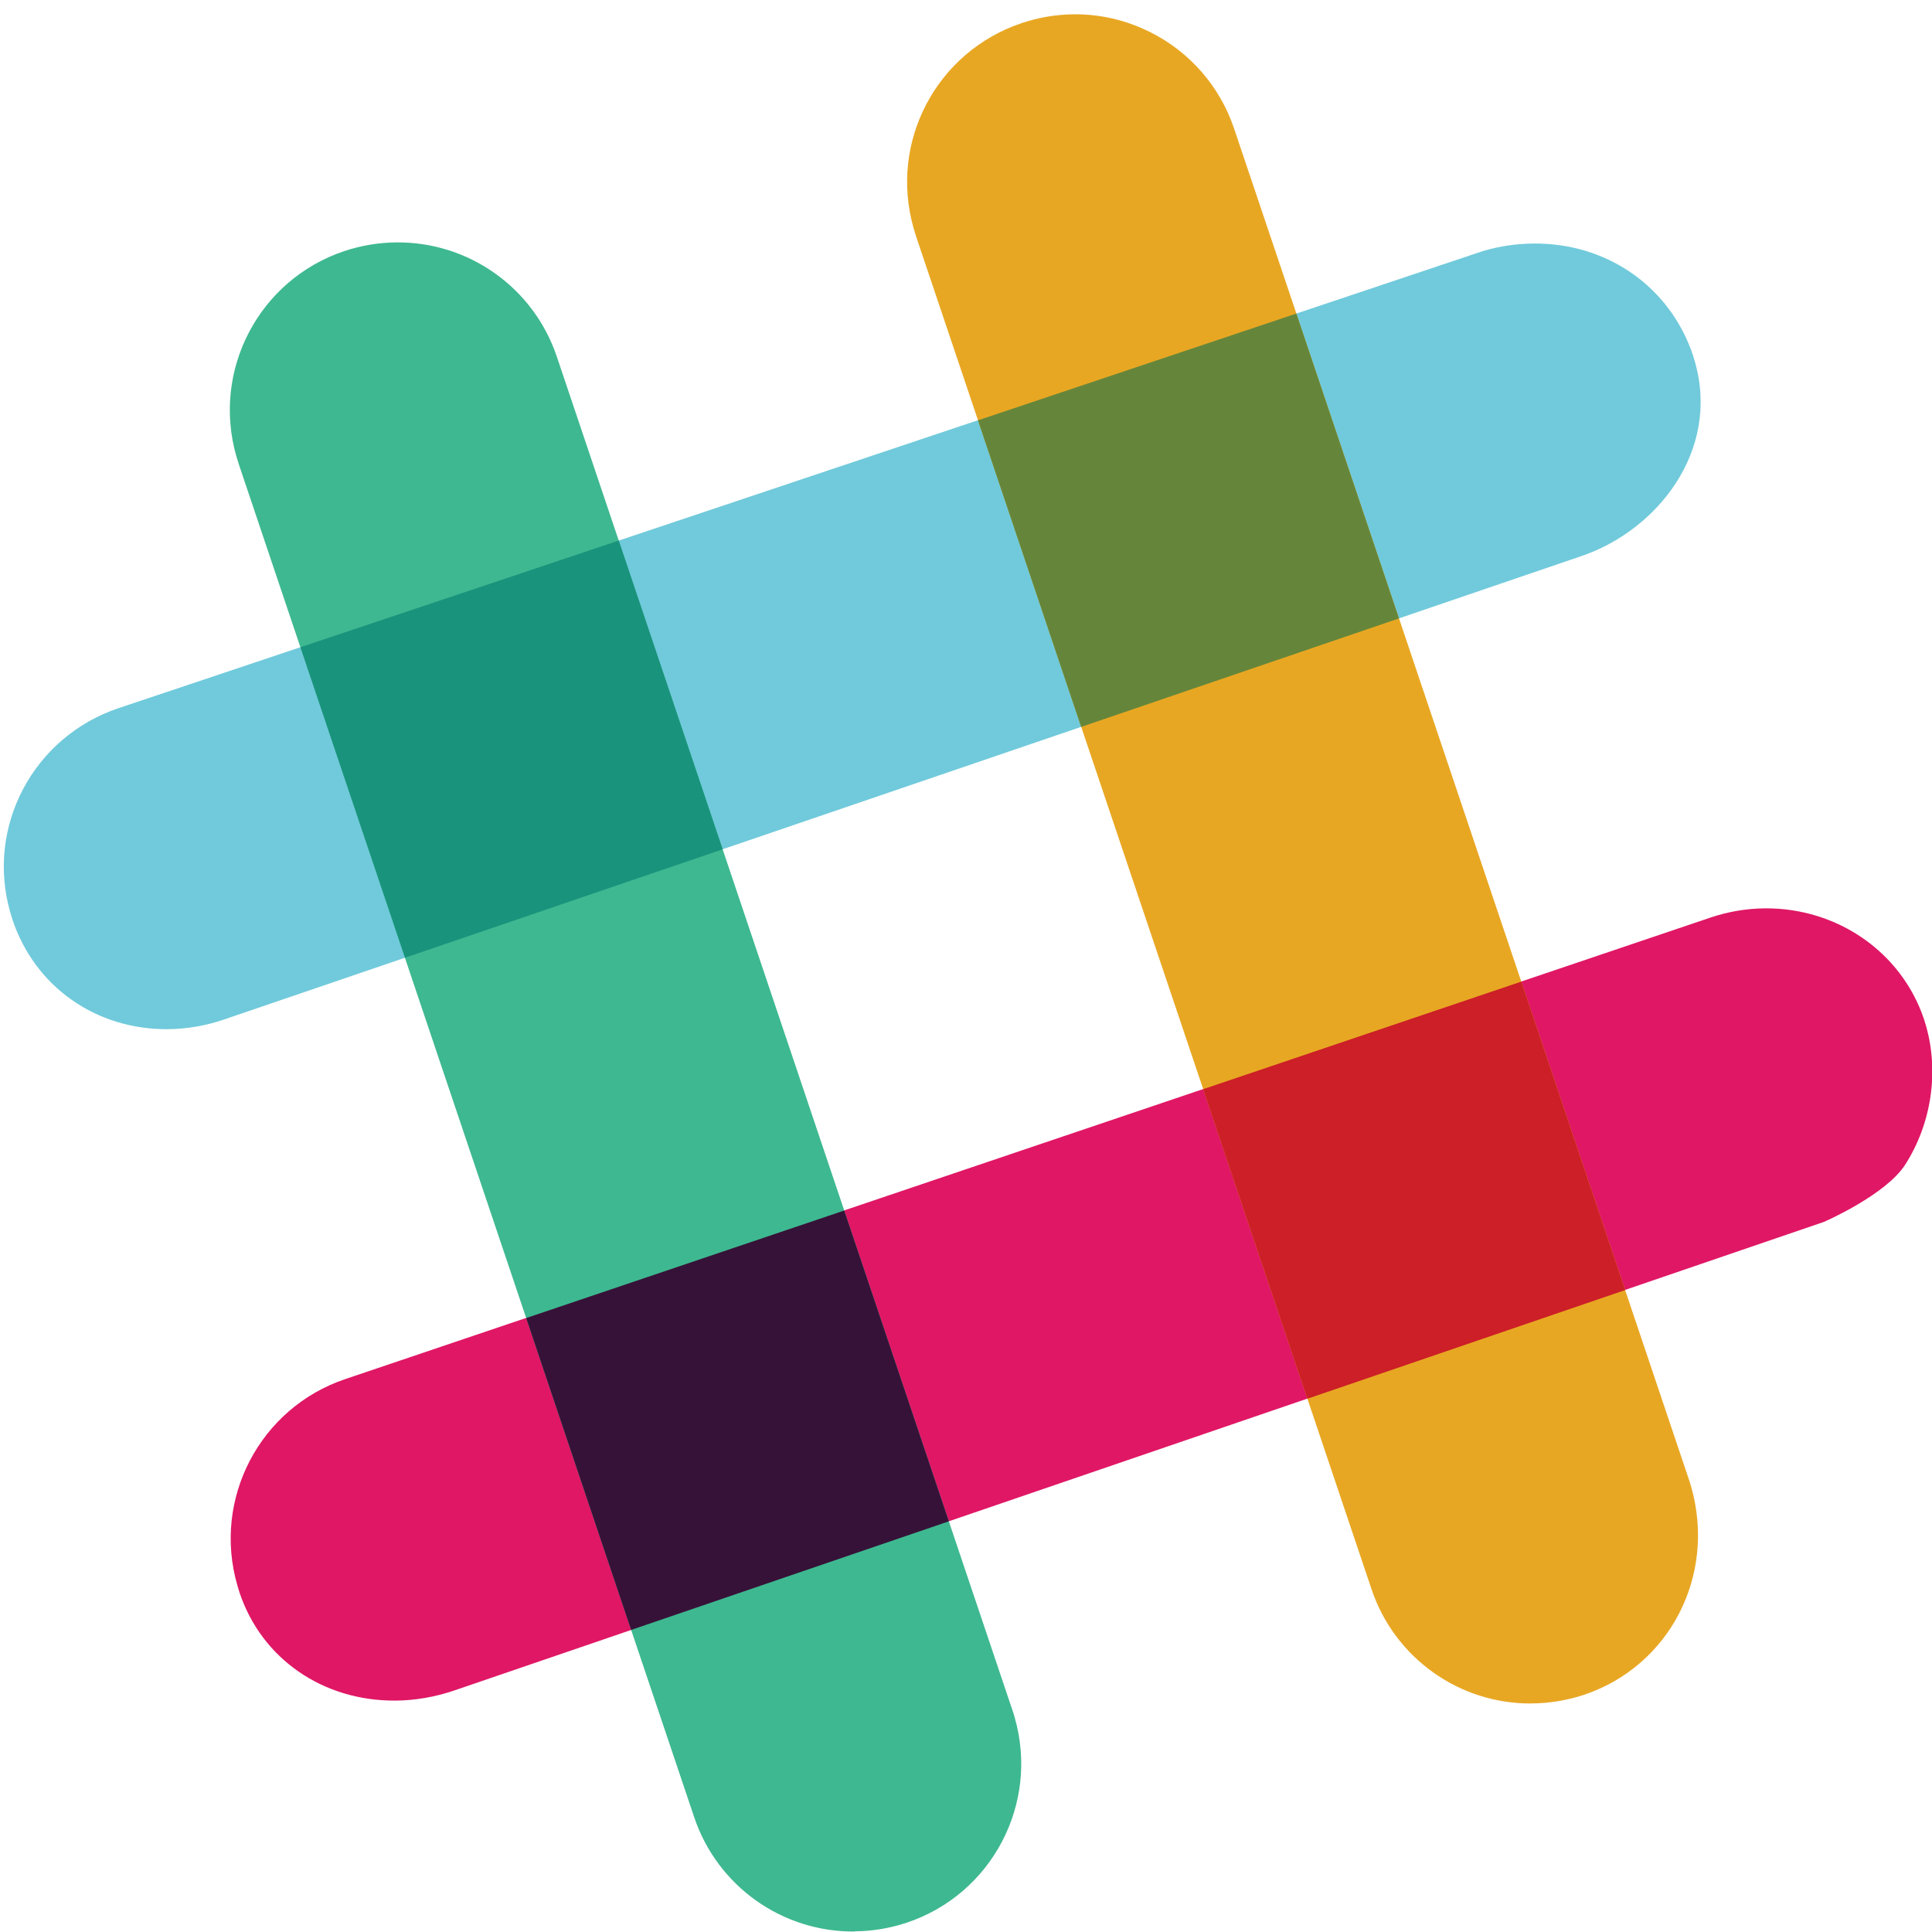
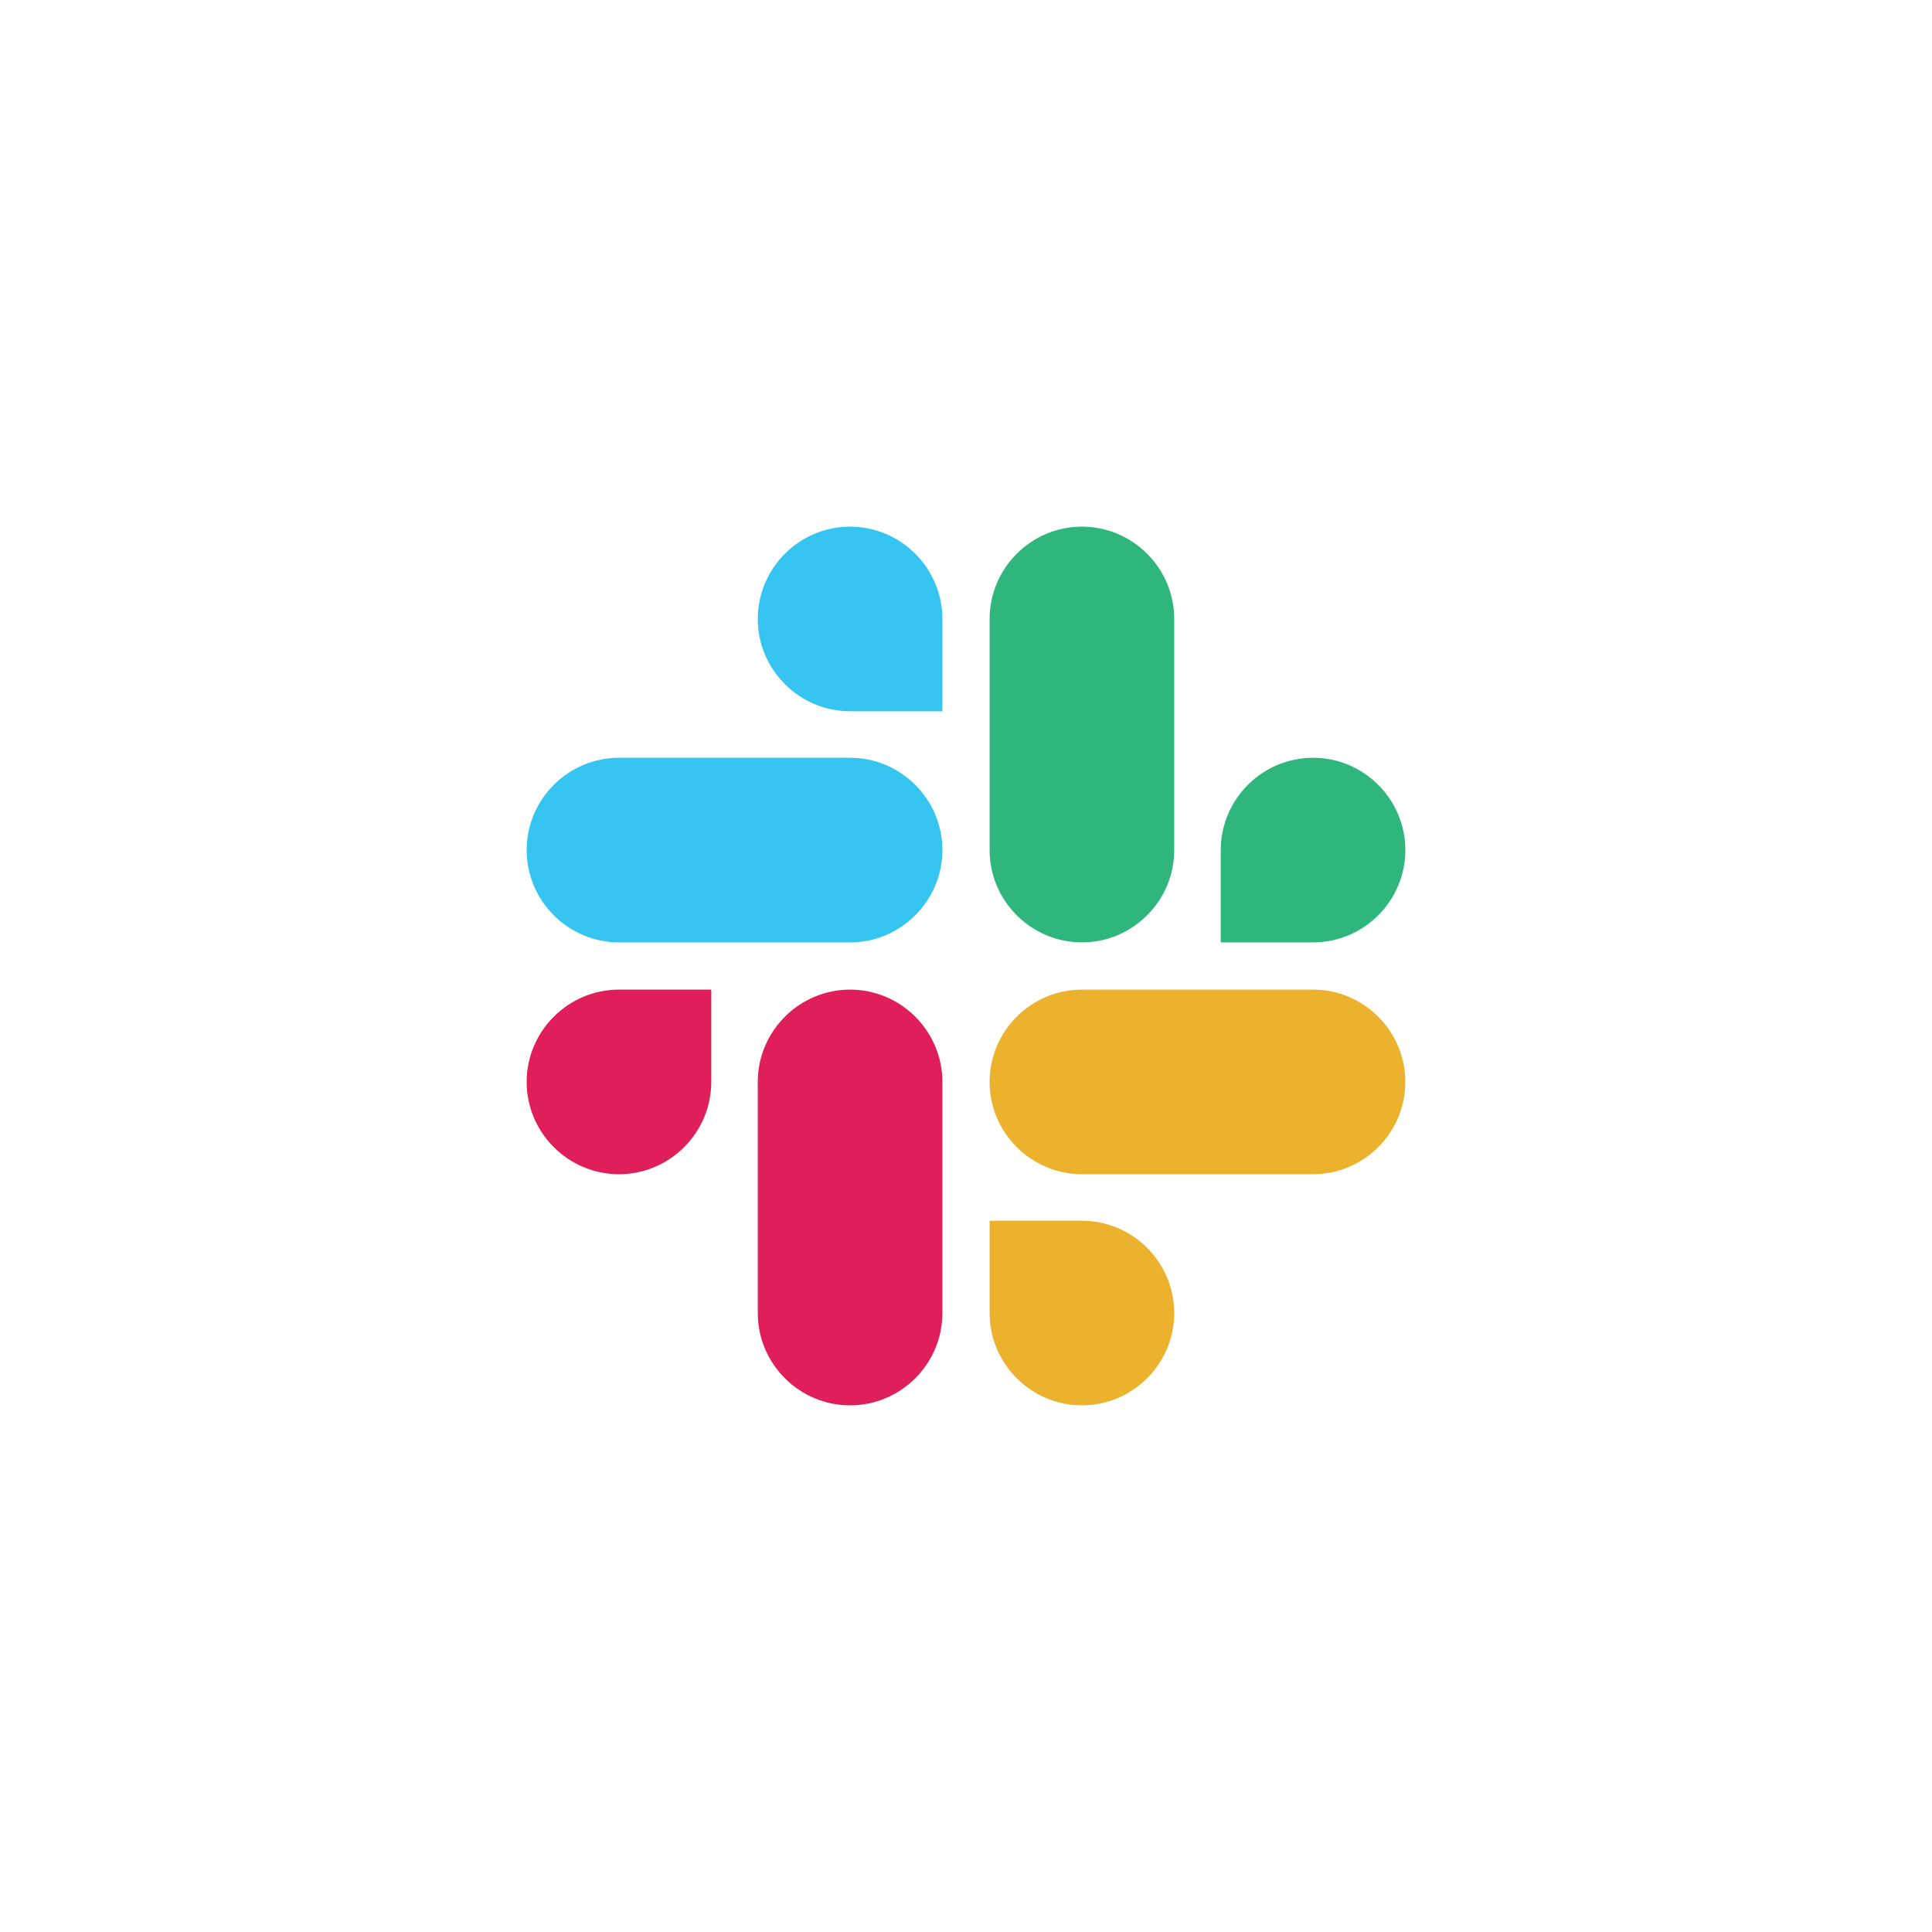
- <svg xmlns="http://www.w3.org/2000/svg" width="118" height="118" viewBox="0 0 118 118">
-   <g fill="none" fill-rule="evenodd">
-     <path d="M10.258 62.86c-4.395.032-8.118-2.587-9.49-6.674-.053-.16-.1-.314-.143-.466C-.87 50.484 2.03 45.008 7.23 43.255L90.613 15.32a11.31 11.31 0 0 1 3.046-.446c4.51-.036 8.33 2.64 9.74 6.816l.12.403c1.56 5.452-2.32 10.32-6.96 11.88l-82.92 28.31a10.88 10.88 0 0 1-3.39.576" fill="#70CADB" />
-     <path d="M24.157 103.867c-4.428.032-8.165-2.55-9.52-6.578-.05-.16-.1-.31-.143-.47a10.28 10.28 0 0 1 6.596-12.59l83.388-28.19a10.71 10.71 0 0 1 3.307-.56c4.442-.036 8.344 2.68 9.72 6.752l.13.426c.803 2.813.328 5.98-1.272 8.477-1.195 1.86-4.96 3.494-4.96 3.494L27.7 103.264c-1.165.39-2.355.593-3.54.604" fill="#E01765" />
-     <path d="M93.572 104.043a10.233 10.233 0 0 1-9.802-6.976L55.94 14.402l-.14-.465c-1.506-5.27 1.392-10.77 6.59-12.522a10.27 10.27 0 0 1 3.2-.542c1.608-.012 3.164.35 4.63 1.074a10.214 10.214 0 0 1 5.157 5.913l27.828 82.658.08.265c1.563 5.473-1.33 10.976-6.527 12.726-1.03.34-2.103.52-3.184.53" fill="#E8A723" />
-     <path d="M52.205 117.97a10.242 10.242 0 0 1-9.807-6.984L14.575 28.323a19.1 19.1 0 0 1-.14-.46 10.235 10.235 0 0 1 6.583-12.523 10.333 10.333 0 0 1 3.187-.535 10.24 10.24 0 0 1 9.805 6.98l27.824 82.664c.052.14.1.3.14.45a10.235 10.235 0 0 1-6.588 12.53 10.294 10.294 0 0 1-3.18.53" fill="#3EB890" />
-     <path d="M79.852 85.43l19.405-6.636-6.343-18.84-19.428 6.568 6.366 18.907" fill="#CC1F27" />
-     <path d="M38.55 99.55l19.402-6.633-6.39-18.982-19.424 6.567 6.41 19.05" fill="#361238" />
-     <path d="M66.037 44.396l19.407-6.625-6.268-18.62-19.444 6.52 6.305 18.73" fill="#65863A" />
-     <path d="M24.73 58.498l19.407-6.625-6.346-18.856-19.44 6.513 6.39 18.968" fill="#1A937D" />
+ <svg xmlns="http://www.w3.org/2000/svg" version="1.1" id="Layer_1" x="0px" y="0px" viewBox="0 0 270 270" style="enable-background:new 0 0 270 270;" xml:space="preserve">
+   <style type="text/css">
+ 	.st0{fill:#E01E5A;}
+ 	.st1{fill:#36C5F0;}
+ 	.st2{fill:#2EB67D;}
+ 	.st3{fill:#ECB22E;}
+ </style>
+   <g>
+     <g>
+       <path class="st0" d="M99.4,151.2c0,7.1-5.8,12.9-12.9,12.9c-7.1,0-12.9-5.8-12.9-12.9c0-7.1,5.8-12.9,12.9-12.9h12.9V151.2z" />
+       <path class="st0" d="M105.9,151.2c0-7.1,5.8-12.9,12.9-12.9s12.9,5.8,12.9,12.9v32.3c0,7.1-5.8,12.9-12.9,12.9    s-12.9-5.8-12.9-12.9V151.2z" />
+     </g>
+     <g>
+       <path class="st1" d="M118.8,99.4c-7.1,0-12.9-5.8-12.9-12.9c0-7.1,5.8-12.9,12.9-12.9s12.9,5.8,12.9,12.9v12.9H118.8z" />
+       <path class="st1" d="M118.8,105.9c7.1,0,12.9,5.8,12.9,12.9s-5.8,12.9-12.9,12.9H86.5c-7.1,0-12.9-5.8-12.9-12.9    s5.8-12.9,12.9-12.9H118.8z" />
+     </g>
+     <g>
+       <path class="st2" d="M170.6,118.8c0-7.1,5.8-12.9,12.9-12.9c7.1,0,12.9,5.8,12.9,12.9s-5.8,12.9-12.9,12.9h-12.9V118.8z" />
+       <path class="st2" d="M164.1,118.8c0,7.1-5.8,12.9-12.9,12.9c-7.1,0-12.9-5.8-12.9-12.9V86.5c0-7.1,5.8-12.9,12.9-12.9    c7.1,0,12.9,5.8,12.9,12.9V118.8z" />
+     </g>
+     <g>
+       <path class="st3" d="M151.2,170.6c7.1,0,12.9,5.8,12.9,12.9c0,7.1-5.8,12.9-12.9,12.9c-7.1,0-12.9-5.8-12.9-12.9v-12.9H151.2z" />
+       <path class="st3" d="M151.2,164.1c-7.1,0-12.9-5.8-12.9-12.9c0-7.1,5.8-12.9,12.9-12.9h32.3c7.1,0,12.9,5.8,12.9,12.9    c0,7.1-5.8,12.9-12.9,12.9H151.2z" />
+     </g>
  </g>
</svg>
